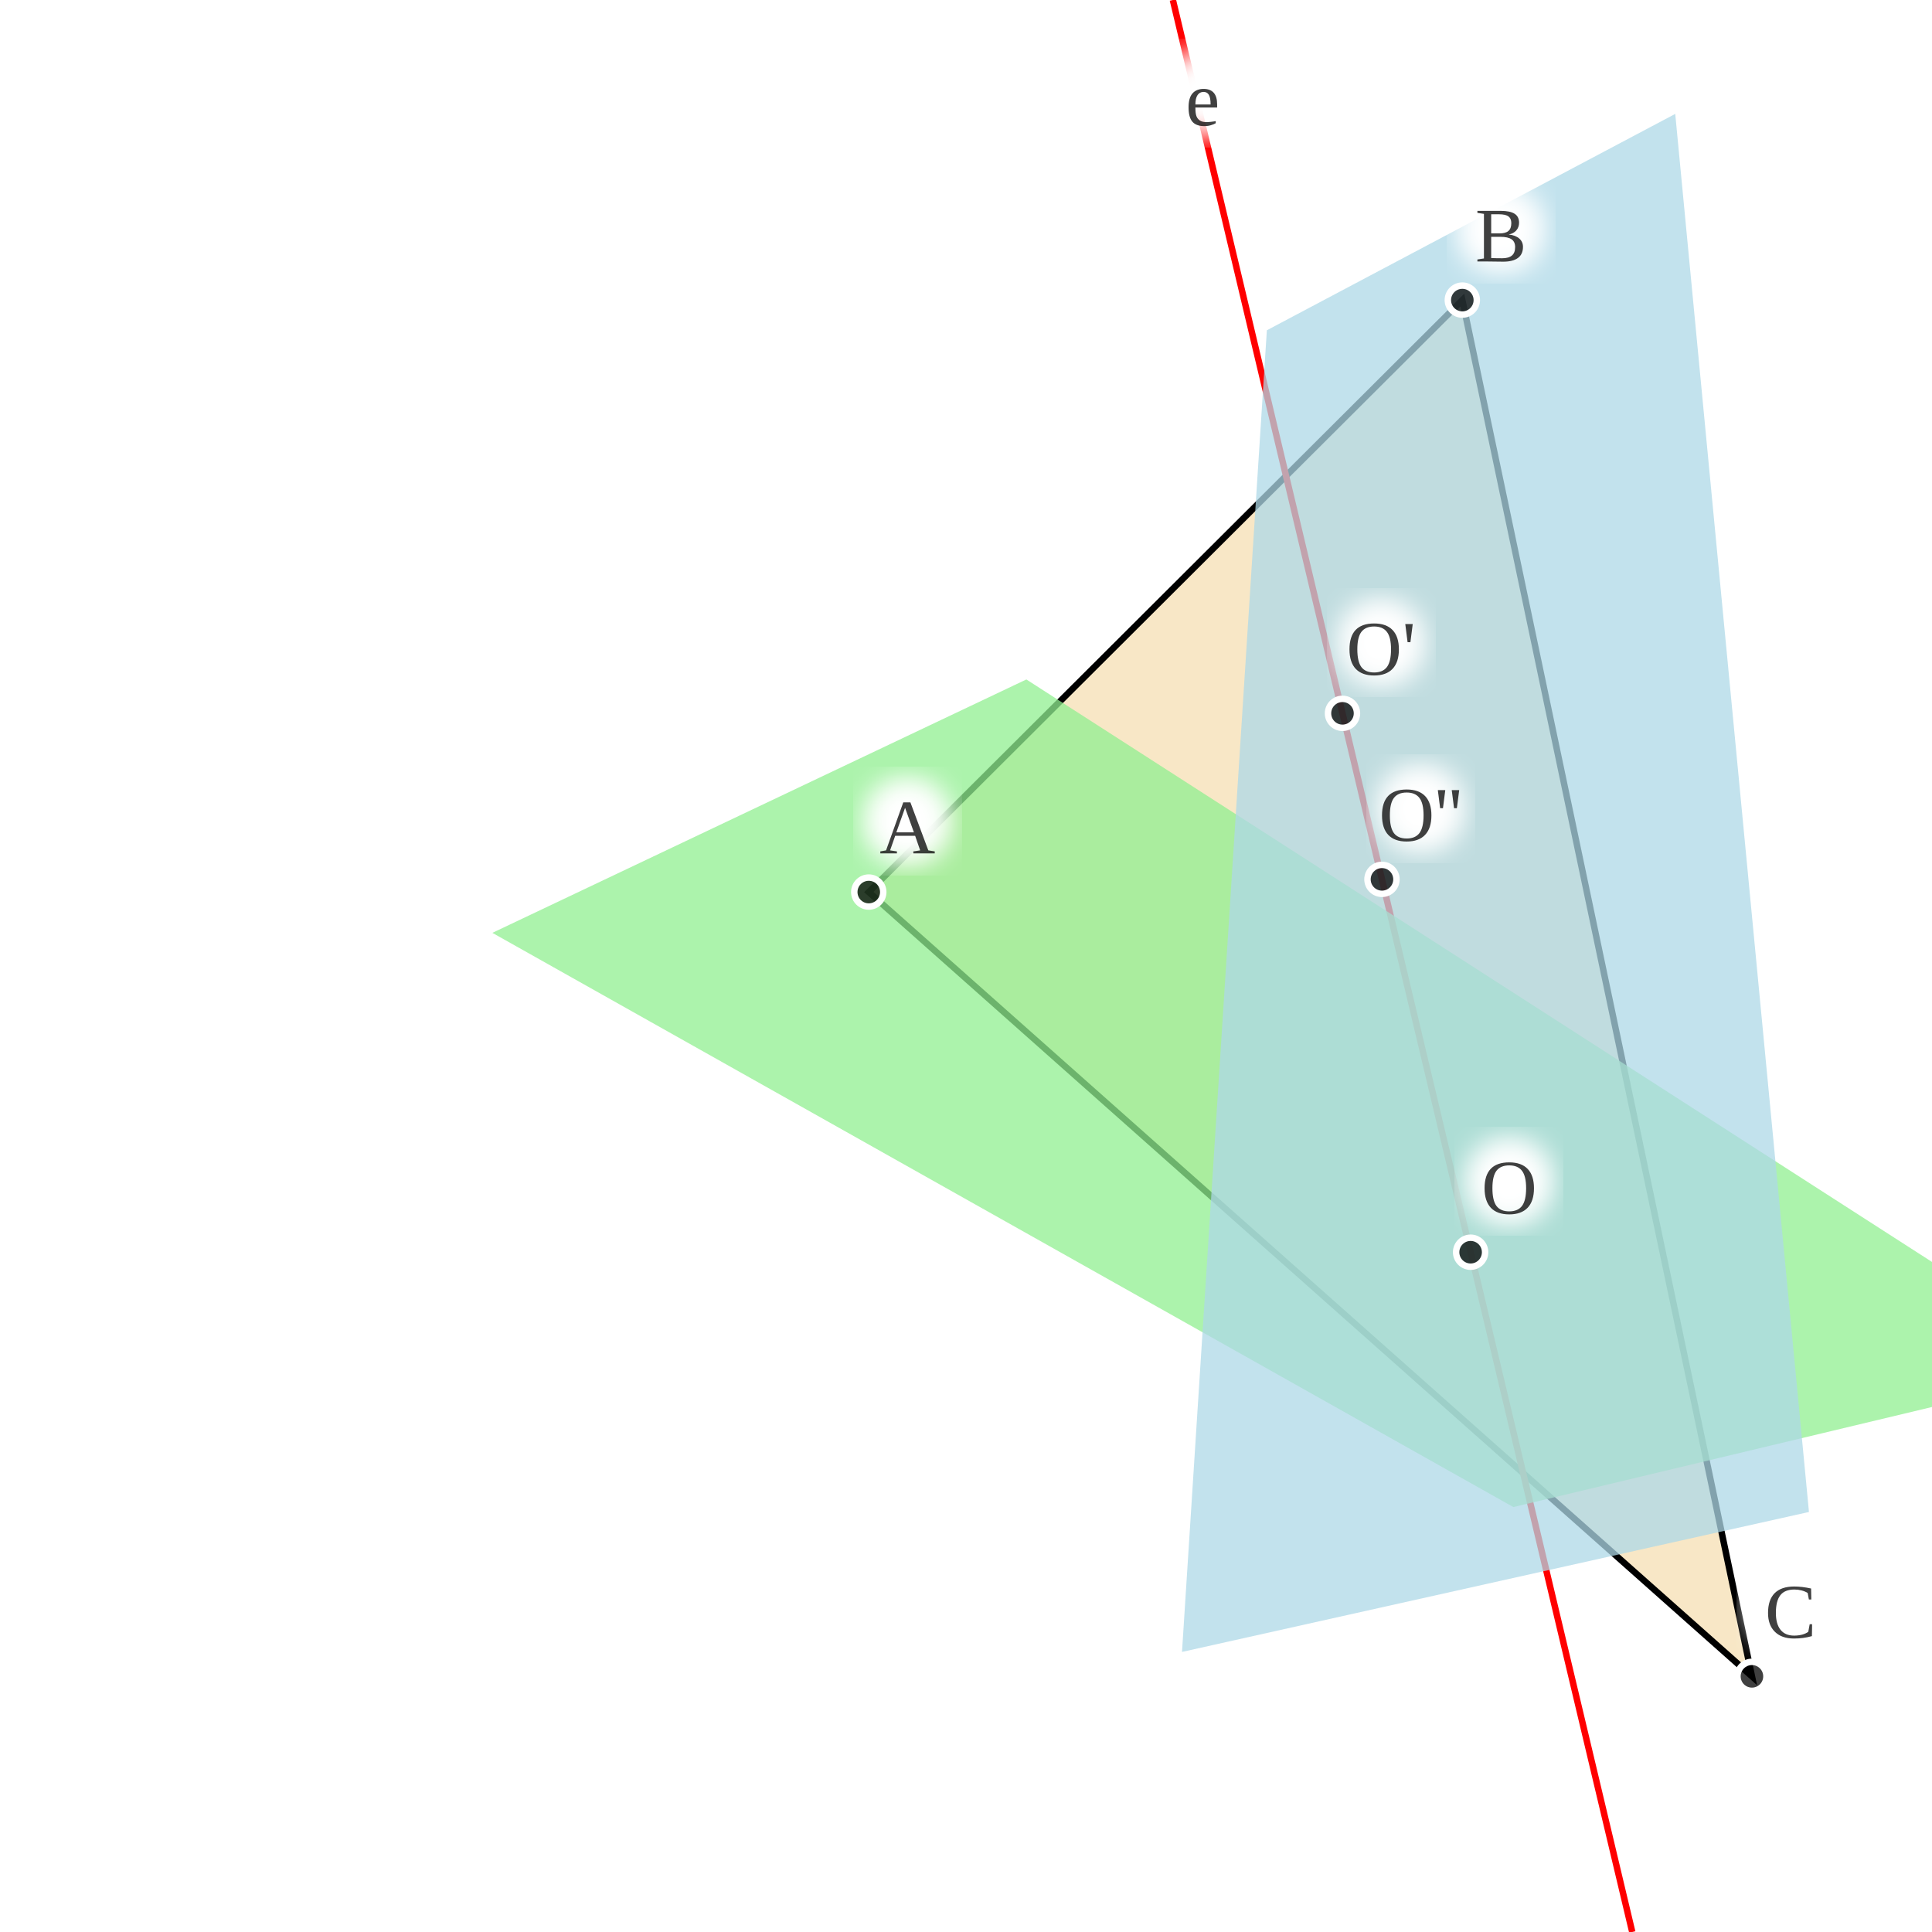
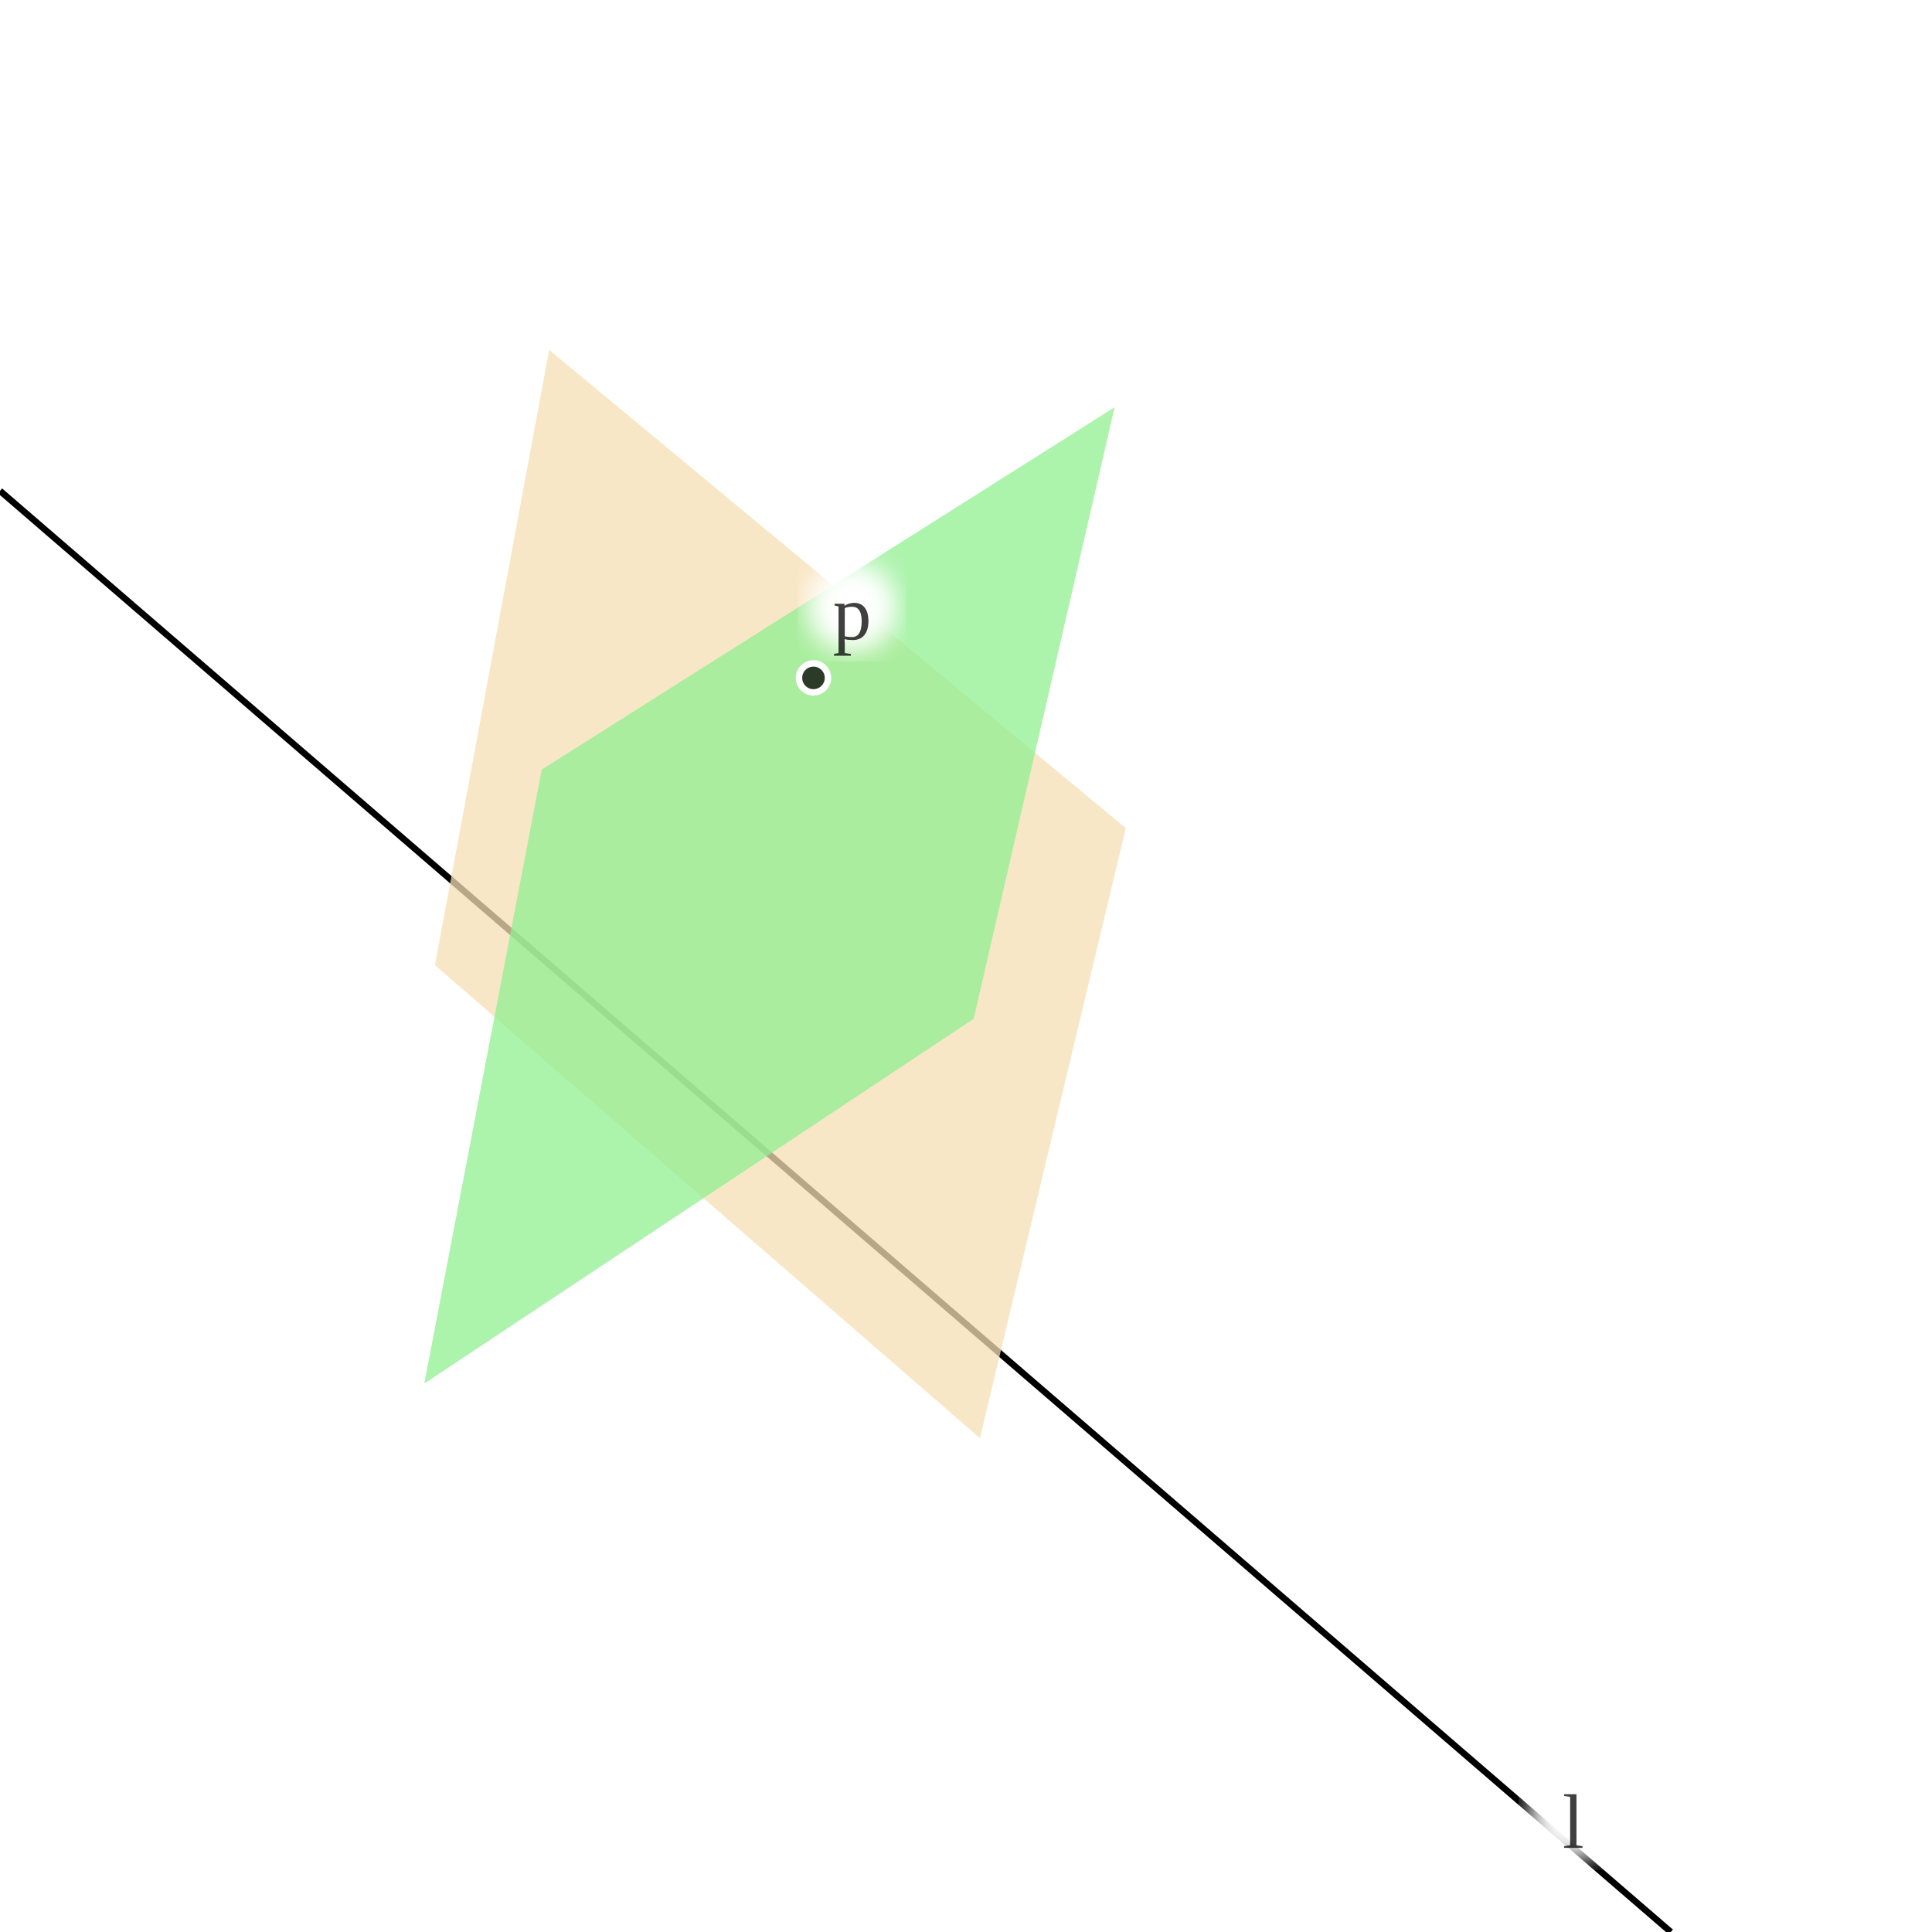
<svg xmlns="http://www.w3.org/2000/svg" width="300" height="300" stroke="black" fill="none" fill-opacity="0.75" version="1.1">
  <filter id="blur">
    <feGaussianBlur stdDeviation="2" />
  </filter>
  <rect width="100%" height="100%" fill="white" stroke="none" fill-opacity="1" />
-   <polygon points="134.902,138.519 227.069,46.599 272.04,260.302 " fill="wheat" />
-   <polygon points="253.456,300.0 182.124,0.0 " id="e" stroke="red" />
-   <circle cx="186.751" cy="14.458" r="7" fill="white" filter="url(#blur)" stroke="none" fill-opacity="1" />
-   <text x="186.751" y="19.458" stroke="none" fill="black" text-anchor="middle" opacity="1" style="fontfamily : CMU Serif;">e</text>
-   <polygon points="76.454,144.853 159.373,105.506 325.535,212.376 234.993,234.016 " fill="lightgreen" stroke="none" />
-   <polygon points="260.131,17.684 196.718,51.283 183.541,256.511 280.895,234.778 " fill="lightblue" stroke="none" />
-   <circle cx="214.591" cy="136.546" r="2.25" fill="black" stroke="white" id="O''" />
-   <circle cx="220.591" cy="125.546" r="7" fill="white" filter="url(#blur)" stroke="none" fill-opacity="1" />
-   <text x="220.591" y="130.546" stroke="none" fill="black" text-anchor="middle" opacity="1" style="fontfamily : CMU Serif;">O''</text>
-   <circle cx="208.461" cy="110.767" r="2.25" fill="black" stroke="white" id="O'" />
-   <circle cx="214.461" cy="99.767" r="7" fill="white" filter="url(#blur)" stroke="none" fill-opacity="1" />
-   <text x="214.461" y="104.767" stroke="none" fill="black" text-anchor="middle" opacity="1" style="fontfamily : CMU Serif;">O'</text>
-   <circle cx="228.357" cy="194.444" r="2.25" fill="black" stroke="white" id="O" />
-   <circle cx="234.357" cy="183.444" r="7" fill="white" filter="url(#blur)" stroke="none" fill-opacity="1" />
-   <text x="234.357" y="188.444" stroke="none" fill="black" text-anchor="middle" opacity="1" style="fontfamily : CMU Serif;">O</text>
-   <circle cx="272.04" cy="260.302" r="2.25" fill="black" stroke="white" id="C" />
-   <circle cx="278.04" cy="249.302" r="7" fill="white" filter="url(#blur)" stroke="none" fill-opacity="1" />
-   <text x="278.04" y="254.302" stroke="none" fill="black" text-anchor="middle" opacity="1" style="fontfamily : CMU Serif;">C</text>
-   <circle cx="227.069" cy="46.599" r="2.25" fill="black" stroke="white" id="B" />
-   <circle cx="233.069" cy="35.599" r="7" fill="white" filter="url(#blur)" stroke="none" fill-opacity="1" />
-   <text x="233.069" y="40.599" stroke="none" fill="black" text-anchor="middle" opacity="1" style="fontfamily : CMU Serif;">B</text>
-   <circle cx="134.902" cy="138.519" r="2.25" fill="black" stroke="white" id="A" />
-   <circle cx="140.902" cy="127.519" r="7" fill="white" filter="url(#blur)" stroke="none" fill-opacity="1" />
-   <text x="140.902" y="132.519" stroke="none" fill="black" text-anchor="middle" opacity="1" style="fontfamily : CMU Serif;">A</text>
+   <polygon points="-0.0,76.221 259.446,300.0 " id="l" />
+   <circle cx="244.302" cy="281.937" r="7" fill="white" filter="url(#blur)" stroke="none" fill-opacity="1" />
+   <text x="244.302" y="286.937" stroke="none" fill="black" text-anchor="middle" opacity="1" style="fontfamily : CMU Serif;">l</text>
+   <polygon points="85.273,54.33 174.812,128.584 152.165,223.317 67.538,149.868 " fill="wheat" stroke="none" />
+   <polygon points="84.121,119.498 173.073,63.236 151.196,158.198 65.887,214.834 " fill="lightgreen" stroke="none" />
+   <circle cx="126.316" cy="105.263" r="2.25" fill="black" stroke="white" id="p" />
+   <circle cx="132.316" cy="94.263" r="7" fill="white" filter="url(#blur)" stroke="none" fill-opacity="1" />
+   <text x="132.316" y="99.263" stroke="none" fill="black" text-anchor="middle" opacity="1" style="fontfamily : CMU Serif;">p</text>
</svg>
